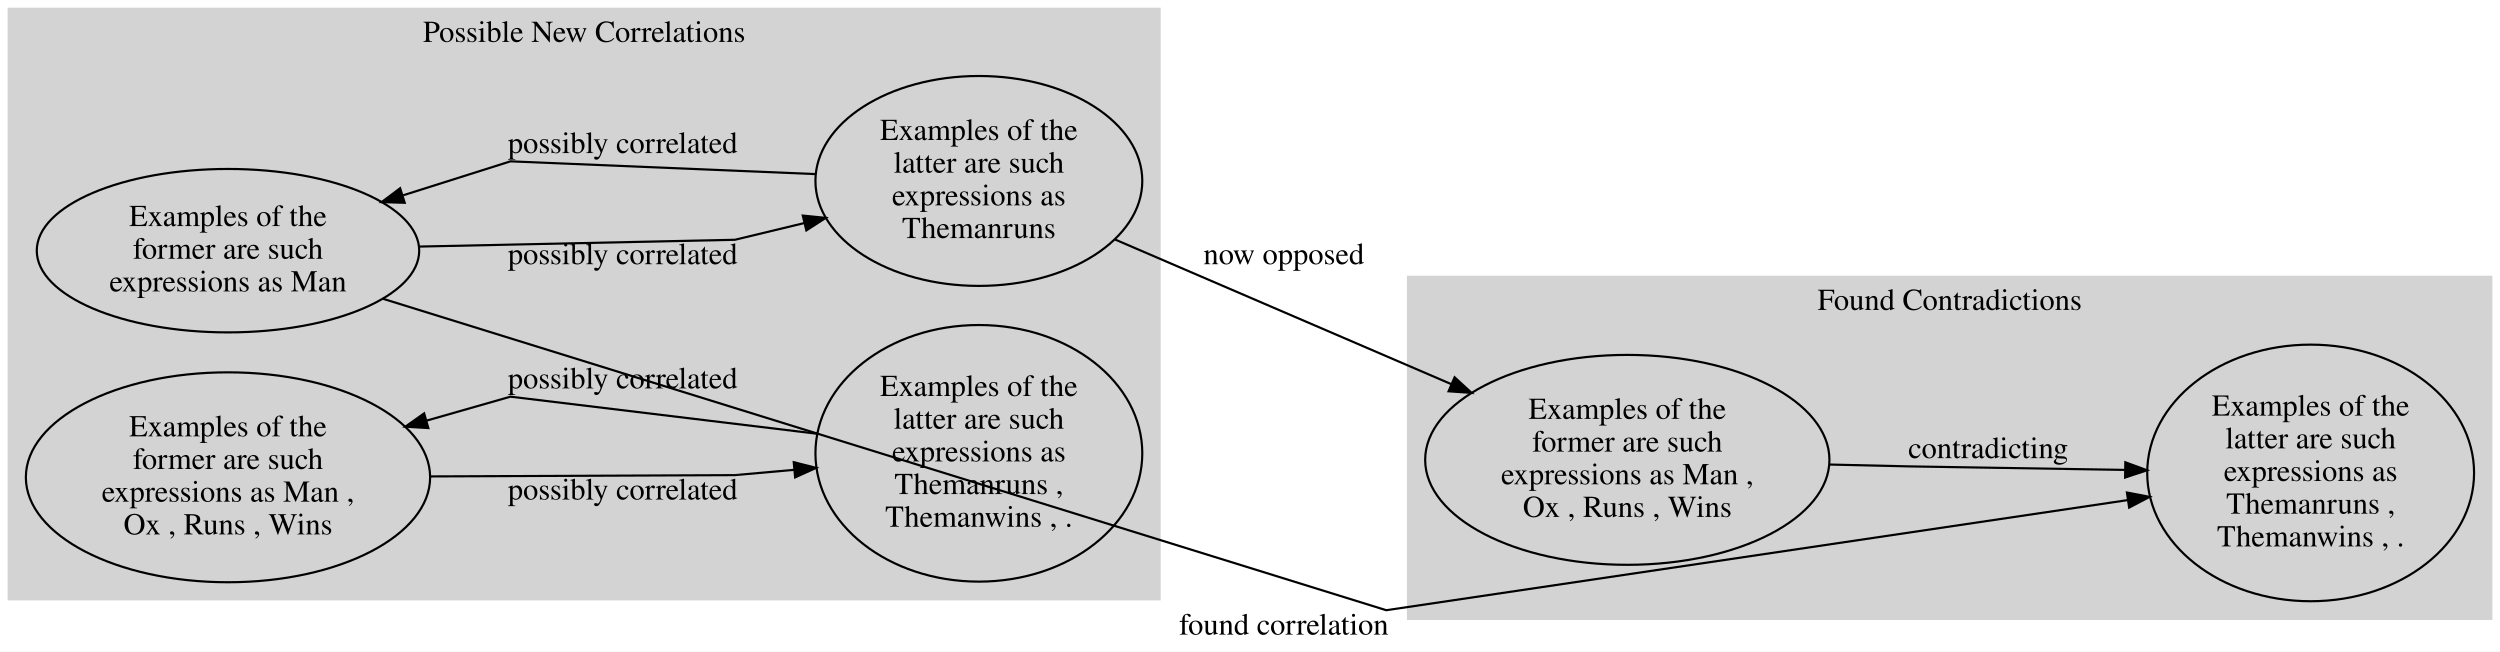
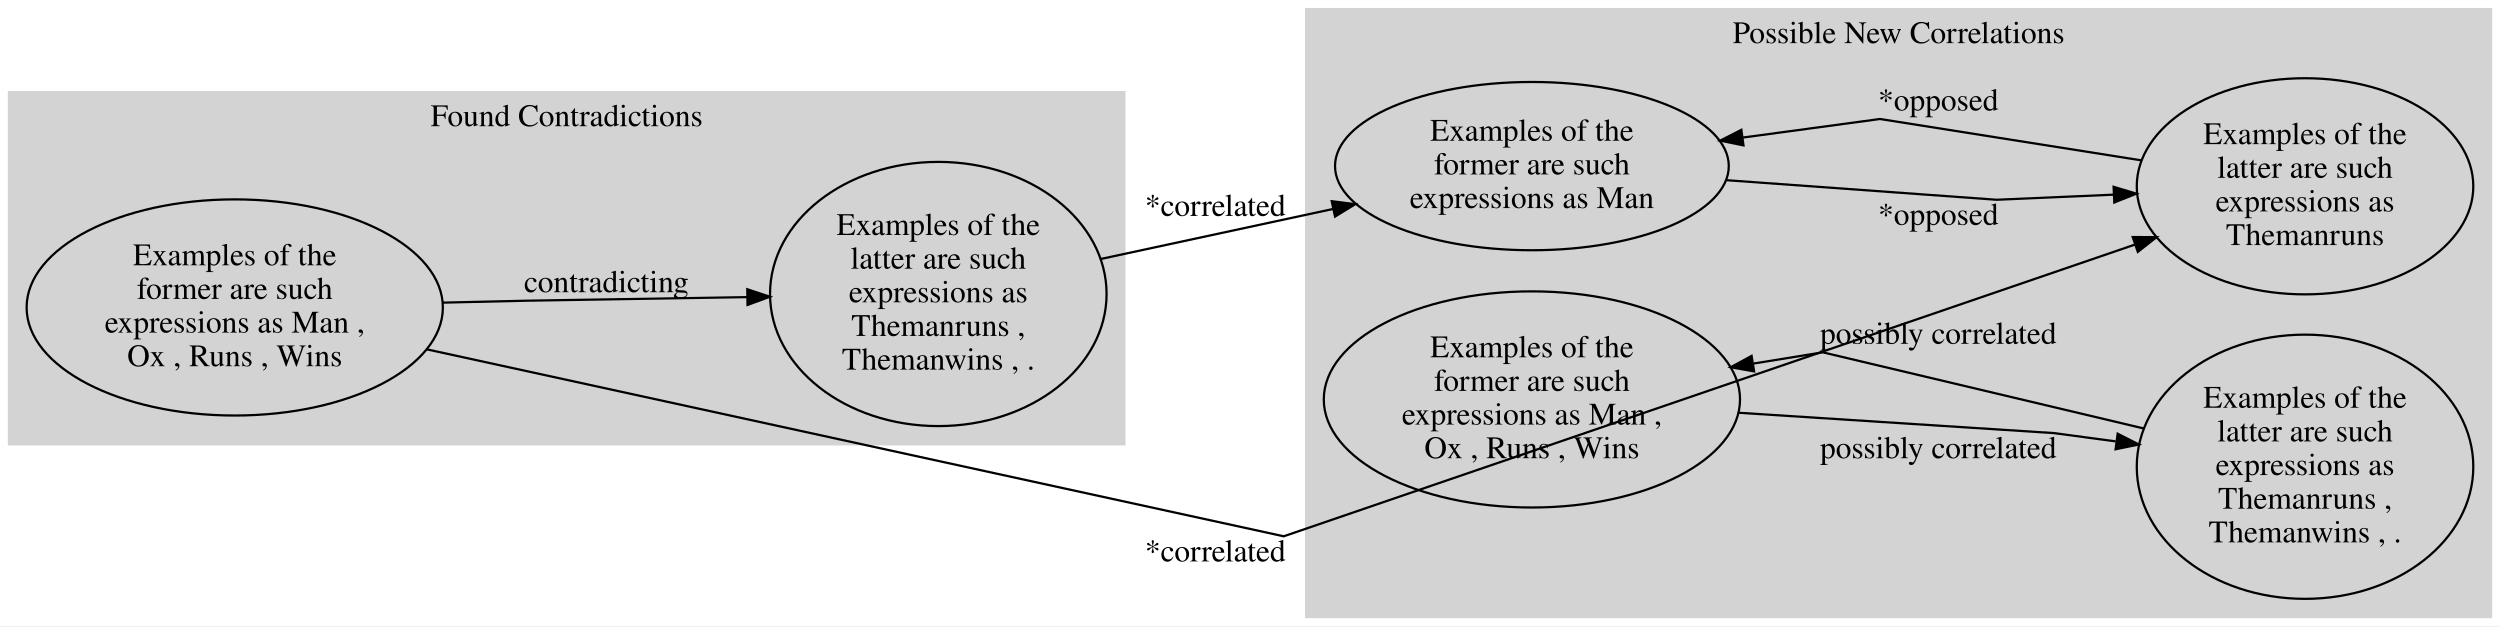
- <svg xmlns="http://www.w3.org/2000/svg" width="1147pt" height="299pt" viewBox="0.00 0.00 1147.30 299.00">
-   <g id="graph0" class="graph" transform="scale(1 1) rotate(0) translate(4 295)">
-     <polygon fill="#ffffff" stroke="transparent" points="-4,4 -4,-295 1143.3,-295 1143.3,4 -4,4" />
+ <svg xmlns="http://www.w3.org/2000/svg" width="1114pt" height="279pt" viewBox="0.00 0.00 1114.30 279.00">
+   <g id="graph0" class="graph" transform="scale(1 1) rotate(0) translate(4 275)">
+     <polygon fill="#ffffff" stroke="transparent" points="-4,4 -4,-275 1110.3,-275 1110.3,4 -4,4" />
    <g id="clust1" class="cluster">
-       <polygon fill="#d3d3d3" stroke="#d3d3d3" points="0,-20 0,-291 528.17,-291 528.17,-20 0,-20" />
-       <text text-anchor="middle" x="264.08" y="-275.8" font-family="Times,serif" font-size="14.00" fill="#000000">Possible New Correlations</text>
+       <polygon fill="#d3d3d3" stroke="#d3d3d3" points="578.17,0 578.17,-271 1106.3,-271 1106.3,0 578.17,0" />
+       <text text-anchor="middle" x="842.25" y="-255.8" font-family="Times,serif" font-size="14.00" fill="#000000">Possible New Correlations</text>
    </g>
    <g id="clust2" class="cluster">
-       <polygon fill="#d3d3d3" stroke="#d3d3d3" points="642.17,-11 642.17,-168 1139.3,-168 1139.3,-11 642.17,-11" />
-       <text text-anchor="middle" x="890.75" y="-152.8" font-family="Times,serif" font-size="14.00" fill="#000000">Found Contradictions</text>
+       <polygon fill="#d3d3d3" stroke="#d3d3d3" points="0,-77 0,-234 497.17,-234 497.17,-77 0,-77" />
+       <text text-anchor="middle" x="248.58" y="-218.8" font-family="Times,serif" font-size="14.00" fill="#000000">Found Contradictions</text>
    </g>
    <g id="node1" class="node">
-       <ellipse fill="none" stroke="#000000" cx="100.63" cy="-180" rx="87.754" ry="37.5" />
-       <text text-anchor="middle" x="100.63" y="-191.3" font-family="Times,serif" font-size="14.00" fill="#000000">Examples of the</text>
-       <text text-anchor="middle" x="100.63" y="-176.3" font-family="Times,serif" font-size="14.00" fill="#000000">former are such</text>
-       <text text-anchor="middle" x="100.63" y="-161.3" font-family="Times,serif" font-size="14.00" fill="#000000">expressions as Man</text>
+       <ellipse fill="none" stroke="#000000" cx="678.8" cy="-201" rx="87.754" ry="37.5" />
+       <text text-anchor="middle" x="678.8" y="-212.3" font-family="Times,serif" font-size="14.00" fill="#000000">Examples of the</text>
+       <text text-anchor="middle" x="678.8" y="-197.3" font-family="Times,serif" font-size="14.00" fill="#000000">former are such</text>
+       <text text-anchor="middle" x="678.8" y="-182.3" font-family="Times,serif" font-size="14.00" fill="#000000">expressions as Man</text>
    </g>
    <g id="node2" class="node">
-       <ellipse fill="none" stroke="#000000" cx="445.22" cy="-212" rx="75" ry="48.167" />
-       <text text-anchor="middle" x="445.22" y="-230.8" font-family="Times,serif" font-size="14.00" fill="#000000">Examples of the</text>
-       <text text-anchor="middle" x="445.22" y="-215.8" font-family="Times,serif" font-size="14.00" fill="#000000">latter are such</text>
-       <text text-anchor="middle" x="445.22" y="-200.8" font-family="Times,serif" font-size="14.00" fill="#000000">expressions as</text>
-       <text text-anchor="middle" x="445.22" y="-185.8" font-family="Times,serif" font-size="14.00" fill="#000000">Themanruns</text>
+       <ellipse fill="none" stroke="#000000" cx="1023.4" cy="-192" rx="75" ry="48.167" />
+       <text text-anchor="middle" x="1023.4" y="-210.8" font-family="Times,serif" font-size="14.00" fill="#000000">Examples of the</text>
+       <text text-anchor="middle" x="1023.4" y="-195.8" font-family="Times,serif" font-size="14.00" fill="#000000">latter are such</text>
+       <text text-anchor="middle" x="1023.4" y="-180.8" font-family="Times,serif" font-size="14.00" fill="#000000">expressions as</text>
+       <text text-anchor="middle" x="1023.4" y="-165.8" font-family="Times,serif" font-size="14.00" fill="#000000">Themanruns</text>
    </g>
    <g id="edge1" class="edge">
-       <path fill="none" stroke="#000000" d="M188.25,-181.88C254.19,-183.3 333.26,-185 333.26,-185 333.26,-185 347.18,-188.36 365.2,-192.7" />
-       <polygon fill="#000000" stroke="#000000" points="364.408,-196.109 374.95,-195.05 366.048,-189.304 364.408,-196.109" />
-       <text text-anchor="middle" x="281.76" y="-173.8" font-family="Times,serif" font-size="14.00" fill="#000000">possibly correlated</text>
+       <path fill="none" stroke="#000000" d="M765.44,-194.73C822.2,-190.62 885.93,-186 885.93,-186 885.93,-186 910.1,-187.05 938.17,-188.28" />
+       <polygon fill="#000000" stroke="#000000" points="938.076,-191.779 948.22,-188.72 938.383,-184.786 938.076,-191.779" />
+       <text text-anchor="middle" x="859.93" y="-174.8" font-family="Times,serif" font-size="14.00" fill="#000000">*opposed</text>
+     </g>
+     <g id="edge2" class="edge">
+       <path fill="none" stroke="#000000" d="M950.41,-203.56C897.04,-212.01 833.93,-222 833.93,-222 833.93,-222 805.47,-218.15 772.92,-213.74" />
+       <polygon fill="#000000" stroke="#000000" points="773.099,-210.232 762.72,-212.36 772.16,-217.169 773.099,-210.232" />
+       <text text-anchor="middle" x="859.93" y="-225.8" font-family="Times,serif" font-size="14.00" fill="#000000">*opposed</text>
+     </g>
+     <g id="node3" class="node">
+       <ellipse fill="none" stroke="#000000" cx="678.8" cy="-97" rx="92.762" ry="48.167" />
+       <text text-anchor="middle" x="678.8" y="-115.8" font-family="Times,serif" font-size="14.00" fill="#000000">Examples of the</text>
+       <text text-anchor="middle" x="678.8" y="-100.8" font-family="Times,serif" font-size="14.00" fill="#000000">former are such</text>
+       <text text-anchor="middle" x="678.8" y="-85.8" font-family="Times,serif" font-size="14.00" fill="#000000">expressions as Man ,</text>
+       <text text-anchor="middle" x="678.8" y="-70.8" font-family="Times,serif" font-size="14.00" fill="#000000">Ox , Runs , Wins</text>
+     </g>
+     <g id="node4" class="node">
+       <ellipse fill="none" stroke="#000000" cx="1023.4" cy="-67" rx="75" ry="58.88" />
+       <text text-anchor="middle" x="1023.4" y="-93.3" font-family="Times,serif" font-size="14.00" fill="#000000">Examples of the</text>
+       <text text-anchor="middle" x="1023.4" y="-78.3" font-family="Times,serif" font-size="14.00" fill="#000000">latter are such</text>
+       <text text-anchor="middle" x="1023.4" y="-63.3" font-family="Times,serif" font-size="14.00" fill="#000000">expressions as</text>
+       <text text-anchor="middle" x="1023.4" y="-48.3" font-family="Times,serif" font-size="14.00" fill="#000000">Themanruns ,</text>
+       <text text-anchor="middle" x="1023.4" y="-33.3" font-family="Times,serif" font-size="14.00" fill="#000000">Themanwins , .</text>
+     </g>
+     <g id="edge3" class="edge">
+       <path fill="none" stroke="#000000" d="M770.74,-91.072C835.77,-86.879 911.43,-82 911.43,-82 911.43,-82 923.15,-80.43 939,-78.307" />
+       <polygon fill="#000000" stroke="#000000" points="939.884,-81.72 949.33,-76.922 938.954,-74.782 939.884,-81.72" />
+       <text text-anchor="middle" x="859.93" y="-70.8" font-family="Times,serif" font-size="14.00" fill="#000000">possibly correlated</text>
+     </g>
+     <g id="edge4" class="edge">
+       <path fill="none" stroke="#000000" d="M951.51,-84.053C889.02,-98.88 808.43,-118 808.43,-118 808.43,-118 795.45,-115.9 777.71,-113.02" />
+       <polygon fill="#000000" stroke="#000000" points="777.84,-109.496 767.41,-111.36 776.726,-116.407 777.84,-109.496" />
+       <text text-anchor="middle" x="859.93" y="-121.8" font-family="Times,serif" font-size="14.00" fill="#000000">possibly correlated</text>
+     </g>
+     <g id="node5" class="node">
+       <ellipse fill="none" stroke="#000000" cx="100.63" cy="-138" rx="92.762" ry="48.167" />
+       <text text-anchor="middle" x="100.63" y="-156.8" font-family="Times,serif" font-size="14.00" fill="#000000">Examples of the</text>
+       <text text-anchor="middle" x="100.63" y="-141.8" font-family="Times,serif" font-size="14.00" fill="#000000">former are such</text>
+       <text text-anchor="middle" x="100.63" y="-126.8" font-family="Times,serif" font-size="14.00" fill="#000000">expressions as Man ,</text>
+       <text text-anchor="middle" x="100.63" y="-111.8" font-family="Times,serif" font-size="14.00" fill="#000000">Ox , Runs , Wins</text>
+     </g>
+     <g id="edge6" class="edge">
+       <path fill="none" stroke="#000000" d="M186.11,-119.35C321.03,-89.917 568.17,-36 568.17,-36 568.17,-36 818.26,-121.71 947.71,-166.07" />
+       <polygon fill="#000000" stroke="#000000" points="946.595,-169.388 957.19,-169.32 948.865,-162.766 946.595,-169.388" />
+       <text text-anchor="middle" x="537.67" y="-24.8" font-family="Times,serif" font-size="14.00" fill="#000000">*correlated</text>
    </g>
    <g id="node6" class="node">
-       <ellipse fill="none" stroke="#000000" cx="1056.4" cy="-78" rx="75" ry="58.88" />
-       <text text-anchor="middle" x="1056.4" y="-104.3" font-family="Times,serif" font-size="14.00" fill="#000000">Examples of the</text>
-       <text text-anchor="middle" x="1056.4" y="-89.3" font-family="Times,serif" font-size="14.00" fill="#000000">latter are such</text>
-       <text text-anchor="middle" x="1056.4" y="-74.3" font-family="Times,serif" font-size="14.00" fill="#000000">expressions as</text>
-       <text text-anchor="middle" x="1056.4" y="-59.3" font-family="Times,serif" font-size="14.00" fill="#000000">Themanruns ,</text>
-       <text text-anchor="middle" x="1056.4" y="-44.3" font-family="Times,serif" font-size="14.00" fill="#000000">Themanwins , .</text>
+       <ellipse fill="none" stroke="#000000" cx="414.22" cy="-144" rx="75" ry="58.88" />
+       <text text-anchor="middle" x="414.22" y="-170.3" font-family="Times,serif" font-size="14.00" fill="#000000">Examples of the</text>
+       <text text-anchor="middle" x="414.22" y="-155.3" font-family="Times,serif" font-size="14.00" fill="#000000">latter are such</text>
+       <text text-anchor="middle" x="414.22" y="-140.3" font-family="Times,serif" font-size="14.00" fill="#000000">expressions as</text>
+       <text text-anchor="middle" x="414.22" y="-125.3" font-family="Times,serif" font-size="14.00" fill="#000000">Themanruns ,</text>
+       <text text-anchor="middle" x="414.22" y="-110.3" font-family="Times,serif" font-size="14.00" fill="#000000">Themanwins , .</text>
    </g>
-     <g id="edge6" class="edge">
-       <path fill="none" stroke="#000000" d="M171.76,-157.92C316.6,-112.96 632.17,-15 632.17,-15 632.17,-15 848.61,-47.144 972.29,-65.511" />
-       <polygon fill="#000000" stroke="#000000" points="972.084,-69.019 982.49,-67.026 973.113,-62.095 972.084,-69.019" />
-       <text text-anchor="middle" x="585.17" y="-3.8" font-family="Times,serif" font-size="14.00" fill="#000000">found correlation</text>
-     </g>
-     <g id="edge2" class="edge">
-       <path fill="none" stroke="#000000" d="M370.34,-215.14C308.3,-217.73 230.26,-221 230.26,-221 230.26,-221 207.48,-213.79 181.02,-205.42" />
-       <polygon fill="#000000" stroke="#000000" points="181.73,-201.974 171.14,-202.3 179.622,-208.649 181.73,-201.974" />
-       <text text-anchor="middle" x="281.76" y="-224.8" font-family="Times,serif" font-size="14.00" fill="#000000">possibly correlated</text>
-     </g>
-     <g id="node5" class="node">
-       <ellipse fill="none" stroke="#000000" cx="742.8" cy="-84" rx="92.762" ry="48.167" />
-       <text text-anchor="middle" x="742.8" y="-102.8" font-family="Times,serif" font-size="14.00" fill="#000000">Examples of the</text>
-       <text text-anchor="middle" x="742.8" y="-87.8" font-family="Times,serif" font-size="14.00" fill="#000000">former are such</text>
-       <text text-anchor="middle" x="742.8" y="-72.8" font-family="Times,serif" font-size="14.00" fill="#000000">expressions as Man ,</text>
-       <text text-anchor="middle" x="742.8" y="-57.8" font-family="Times,serif" font-size="14.00" fill="#000000">Ox , Runs , Wins</text>
+     <g id="edge5" class="edge">
+       <path fill="none" stroke="#000000" d="M193.46,-140.15C214.24,-140.63 230.26,-141 230.26,-141 230.26,-141 280.82,-141.82 328.92,-142.61" />
+       <polygon fill="#000000" stroke="#000000" points="329.073,-146.113 339.13,-142.78 329.19,-139.114 329.073,-146.113" />
+       <text text-anchor="middle" x="266.26" y="-144.8" font-family="Times,serif" font-size="14.00" fill="#000000">contradicting</text>
    </g>
    <g id="edge7" class="edge">
-       <path fill="none" stroke="#000000" d="M507.6,-185.17C552.51,-165.85 613.5,-139.62 662.11,-118.71" />
-       <polygon fill="#000000" stroke="#000000" points="663.55,-121.9 671.35,-114.73 660.781,-115.472 663.55,-121.9" />
-       <text text-anchor="middle" x="585.17" y="-173.8" font-family="Times,serif" font-size="14.00" fill="#000000">now opposed</text>
-     </g>
-     <g id="node3" class="node">
-       <ellipse fill="none" stroke="#000000" cx="100.63" cy="-76" rx="92.762" ry="48.167" />
-       <text text-anchor="middle" x="100.63" y="-94.8" font-family="Times,serif" font-size="14.00" fill="#000000">Examples of the</text>
-       <text text-anchor="middle" x="100.63" y="-79.8" font-family="Times,serif" font-size="14.00" fill="#000000">former are such</text>
-       <text text-anchor="middle" x="100.63" y="-64.8" font-family="Times,serif" font-size="14.00" fill="#000000">expressions as Man ,</text>
-       <text text-anchor="middle" x="100.63" y="-49.8" font-family="Times,serif" font-size="14.00" fill="#000000">Ox , Runs , Wins</text>
-     </g>
-     <g id="node4" class="node">
-       <ellipse fill="none" stroke="#000000" cx="445.22" cy="-87" rx="75" ry="58.88" />
-       <text text-anchor="middle" x="445.22" y="-113.3" font-family="Times,serif" font-size="14.00" fill="#000000">Examples of the</text>
-       <text text-anchor="middle" x="445.22" y="-98.3" font-family="Times,serif" font-size="14.00" fill="#000000">latter are such</text>
-       <text text-anchor="middle" x="445.22" y="-83.3" font-family="Times,serif" font-size="14.00" fill="#000000">expressions as</text>
-       <text text-anchor="middle" x="445.22" y="-68.3" font-family="Times,serif" font-size="14.00" fill="#000000">Themanruns ,</text>
-       <text text-anchor="middle" x="445.22" y="-53.3" font-family="Times,serif" font-size="14.00" fill="#000000">Themanwins , .</text>
-     </g>
-     <g id="edge3" class="edge">
-       <path fill="none" stroke="#000000" d="M193.58,-76.4C258.37,-76.678 333.26,-77 333.26,-77 333.26,-77 344.74,-78.026 360.35,-79.42" />
-       <polygon fill="#000000" stroke="#000000" points="360.268,-82.927 370.54,-80.33 360.891,-75.954 360.268,-82.927" />
-       <text text-anchor="middle" x="281.76" y="-65.8" font-family="Times,serif" font-size="14.00" fill="#000000">possibly correlated</text>
-     </g>
-     <g id="edge4" class="edge">
-       <path fill="none" stroke="#000000" d="M370.94,-95.984C308.81,-103.5 230.26,-113 230.26,-113 230.26,-113 213.4,-108.19 191.83,-102.03" />
-       <polygon fill="#000000" stroke="#000000" points="192.566,-98.6 181.99,-99.223 190.646,-105.332 192.566,-98.6" />
-       <text text-anchor="middle" x="281.76" y="-116.8" font-family="Times,serif" font-size="14.00" fill="#000000">possibly correlated</text>
-     </g>
-     <g id="edge5" class="edge">
-       <path fill="none" stroke="#000000" d="M835.63,-81.852C856.41,-81.371 872.43,-81 872.43,-81 872.43,-81 922.99,-80.176 971.09,-79.391" />
-       <polygon fill="#000000" stroke="#000000" points="971.358,-82.887 981.3,-79.225 971.244,-75.888 971.358,-82.887" />
-       <text text-anchor="middle" x="908.43" y="-84.8" font-family="Times,serif" font-size="14.00" fill="#000000">contradicting</text>
+       <path fill="none" stroke="#000000" d="M486.51,-159.58C518.54,-166.48 556.53,-174.66 590.24,-181.92" />
+       <polygon fill="#000000" stroke="#000000" points="589.577,-185.357 600.09,-184.04 591.05,-178.514 589.577,-185.357" />
+       <text text-anchor="middle" x="537.67" y="-178.8" font-family="Times,serif" font-size="14.00" fill="#000000">*correlated</text>
    </g>
  </g>
</svg>
